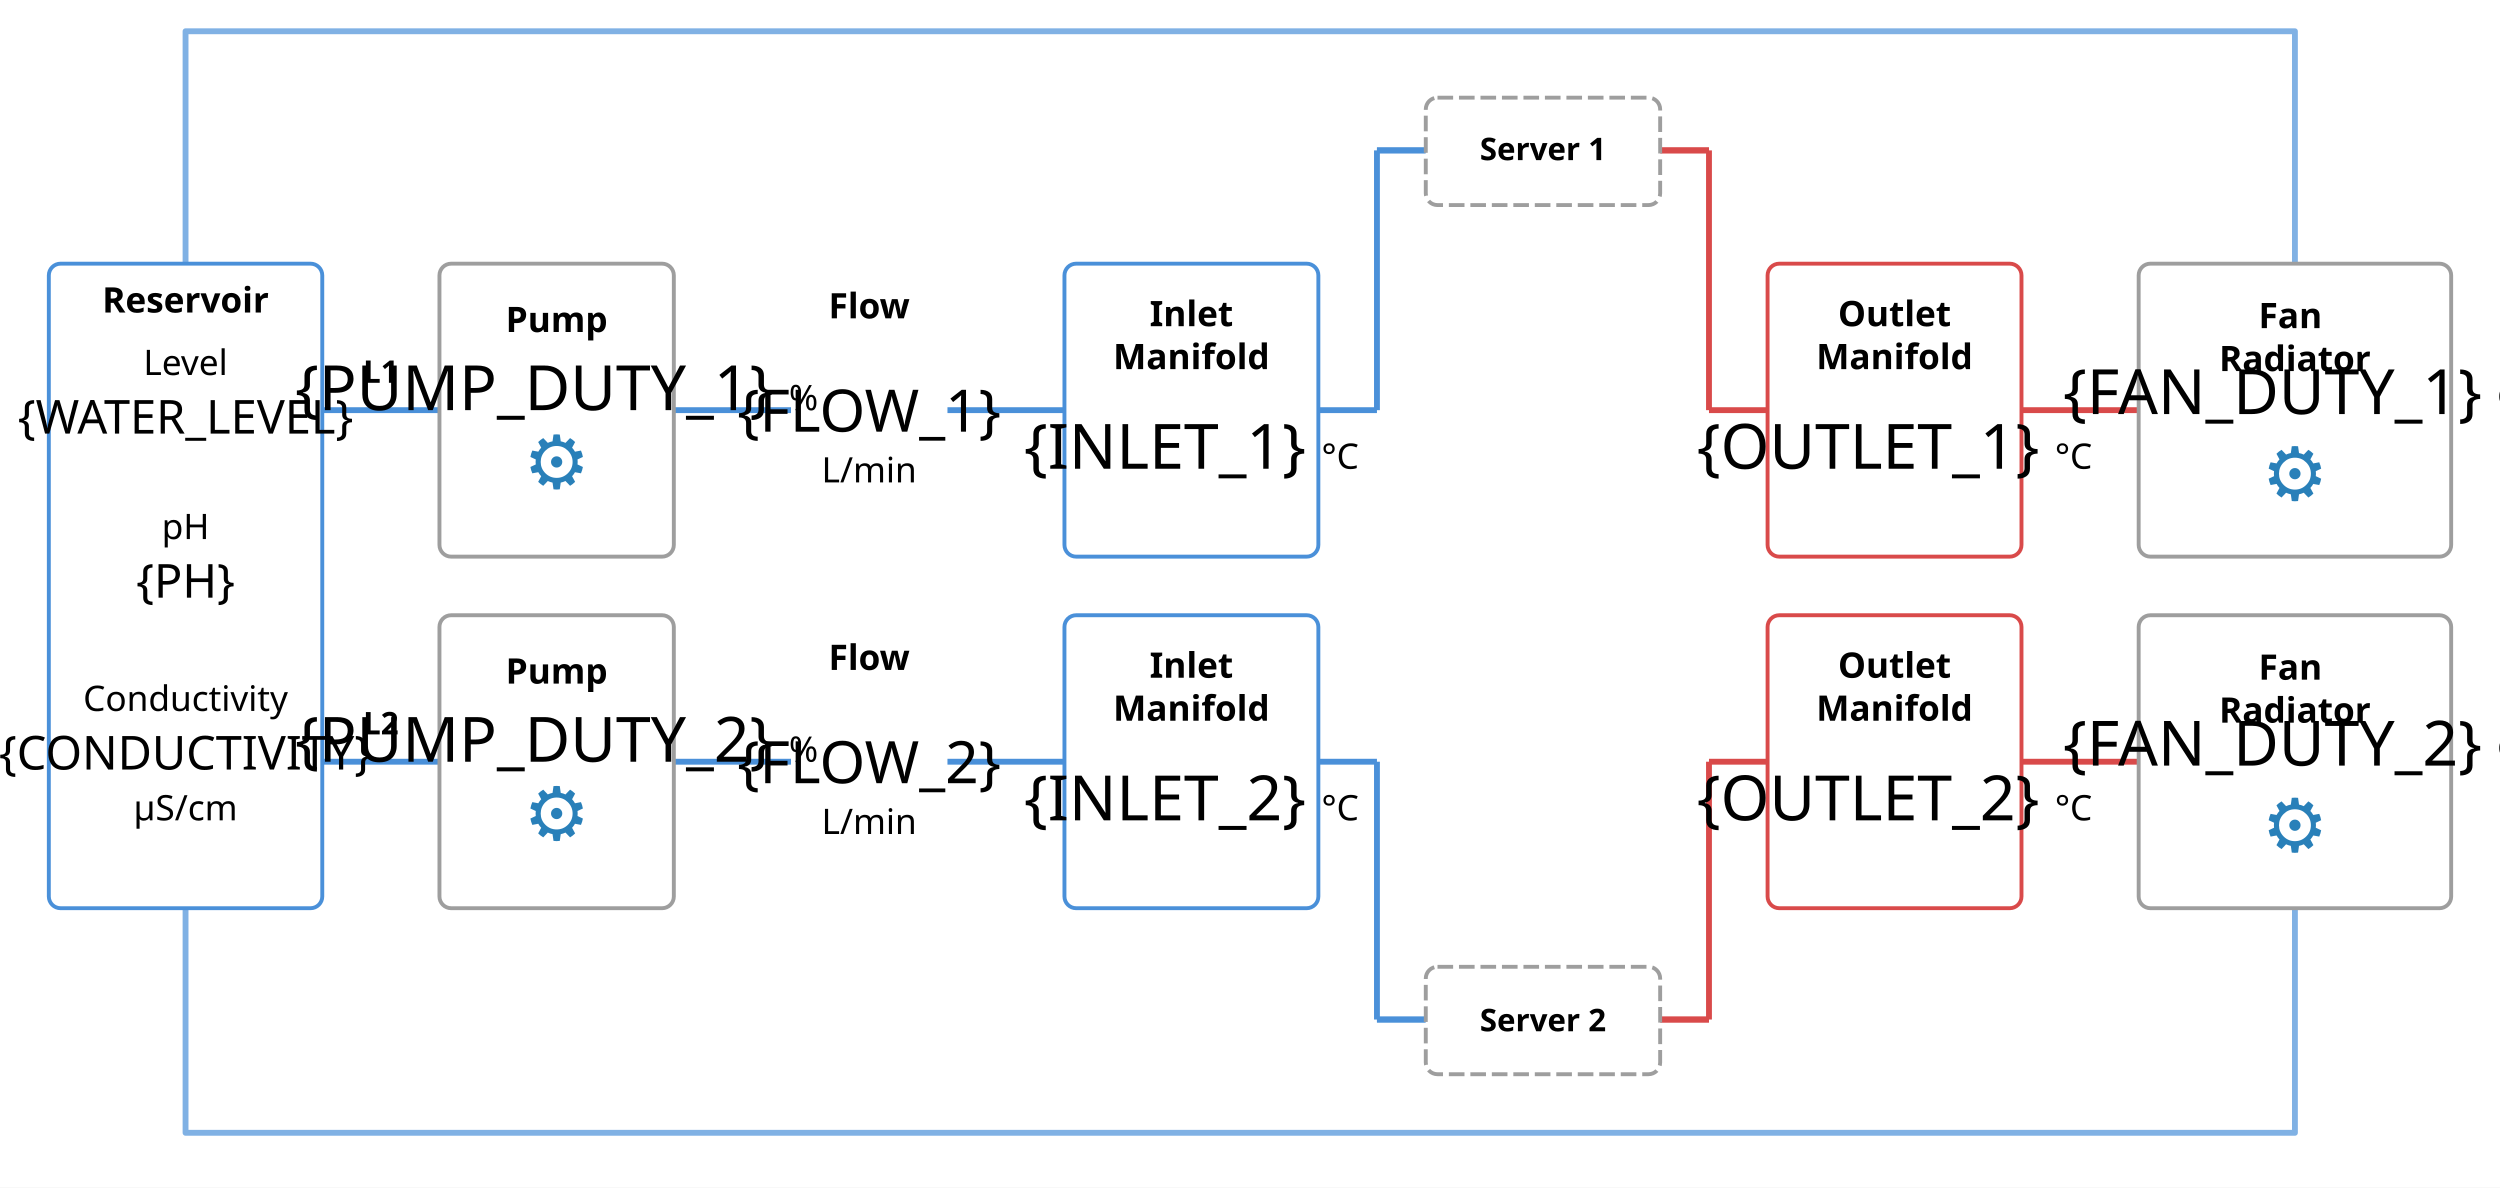
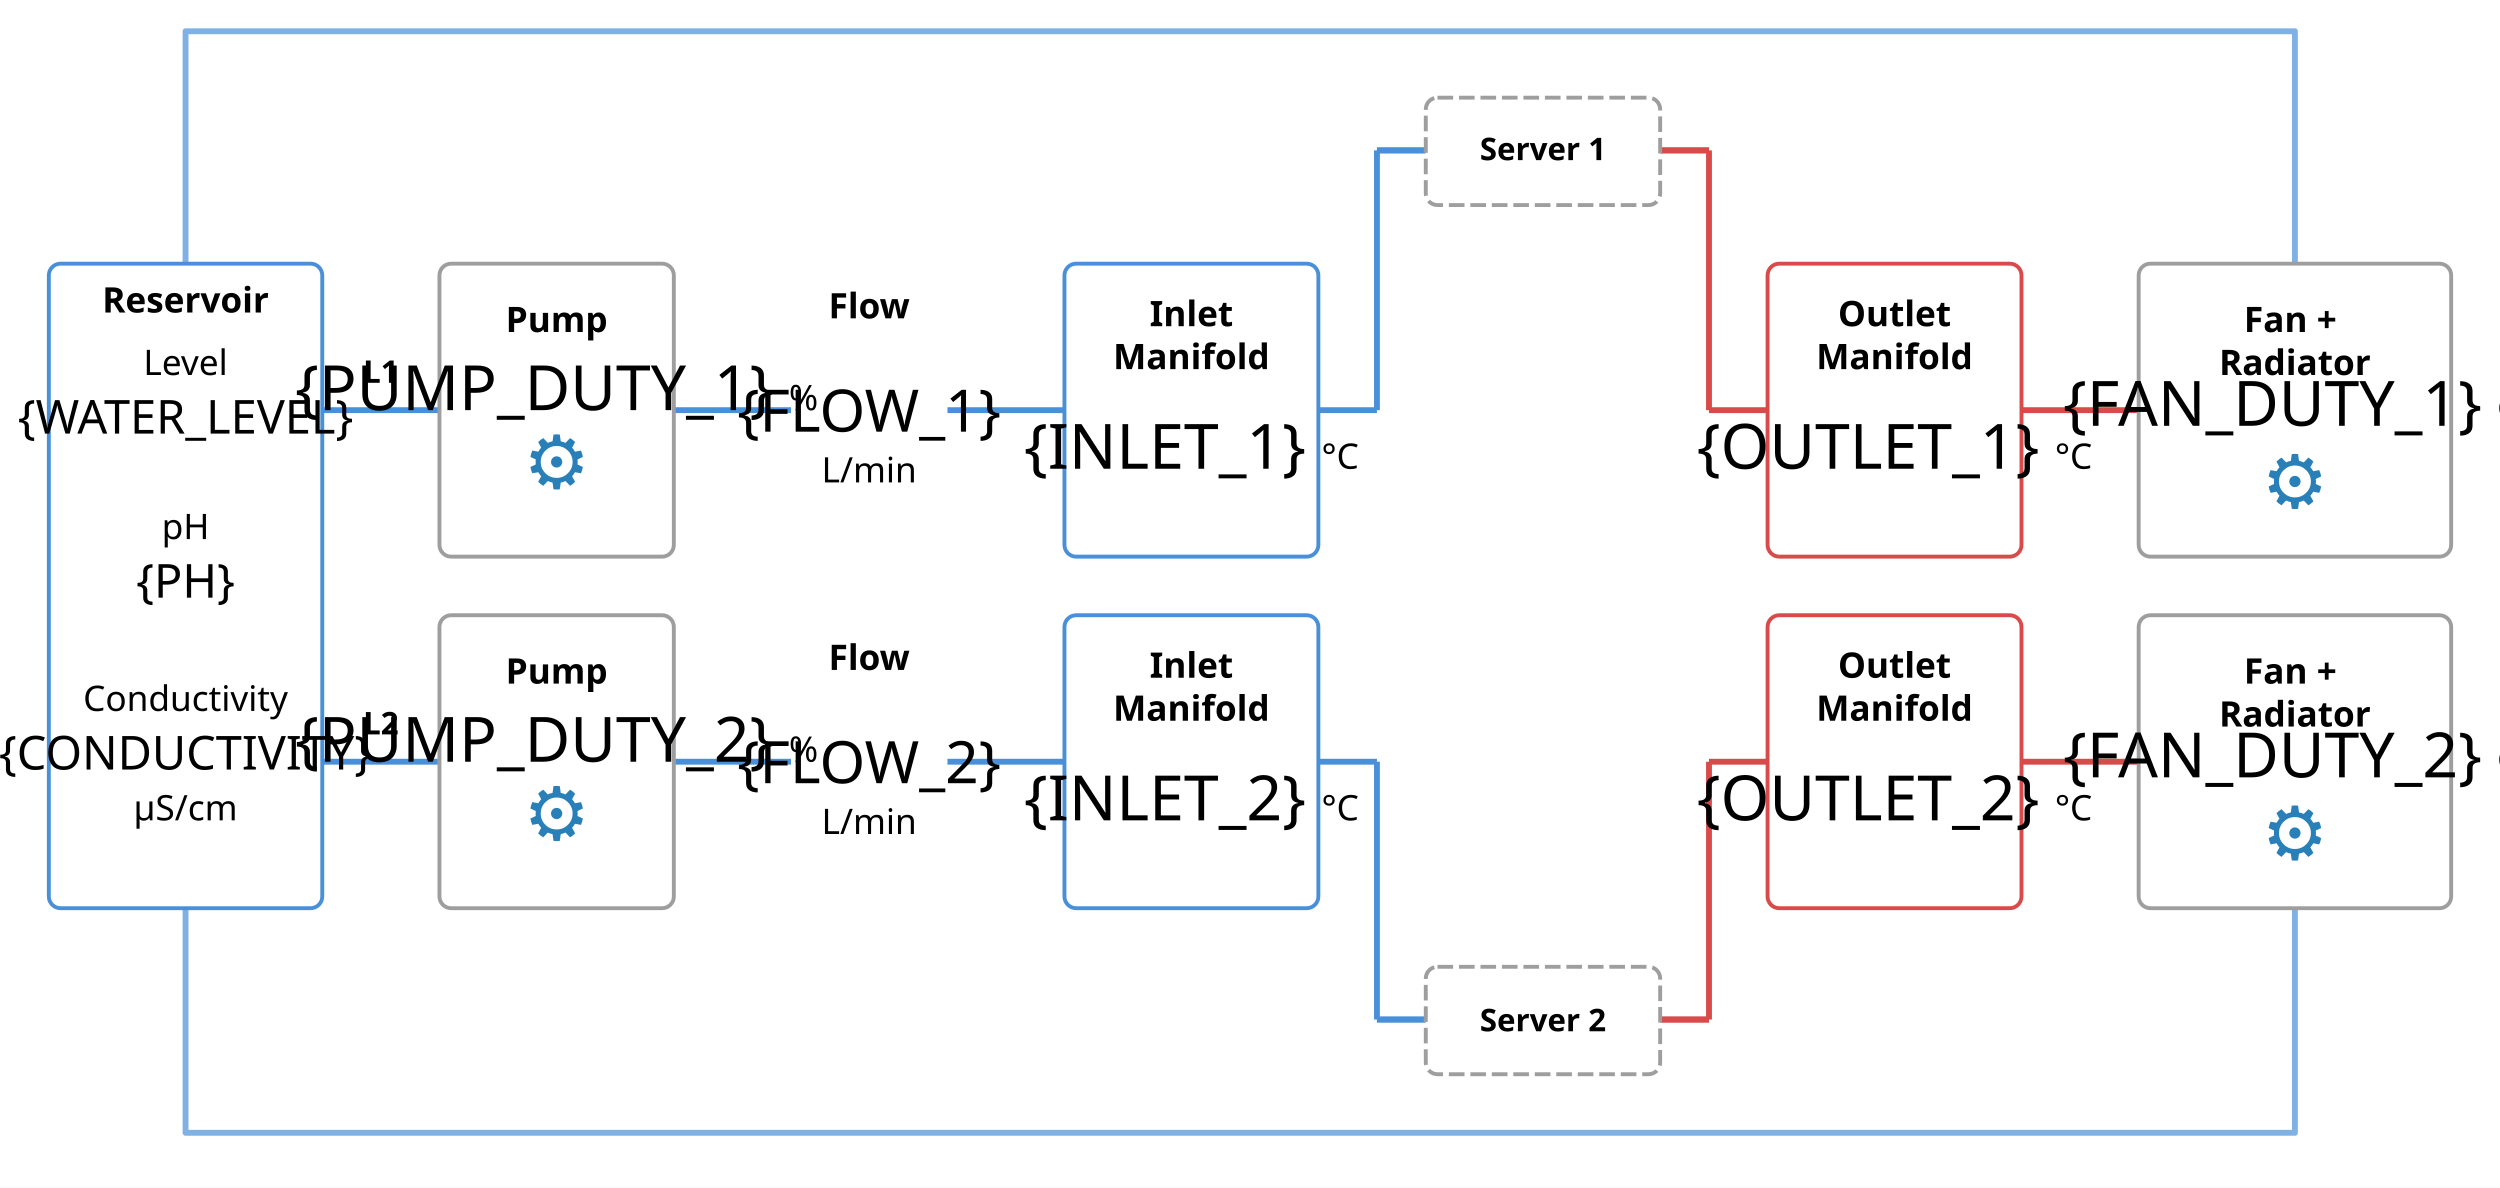
<svg xmlns="http://www.w3.org/2000/svg" viewBox="0 0 1280 608" width="1280" height="608">
  <rect width="1280" height="608" fill="#ffffff" />
  <polyline points="1175,135 1175,16 95,16 95,135" fill="none" stroke="#4a90d9" stroke-width="3" stroke-linejoin="round" opacity="0.7" />
  <polyline points="1175,445 1175,580 95,580 95,445" fill="none" stroke="#4a90d9" stroke-width="3" stroke-linejoin="round" opacity="0.7" />
  <line x1="165" y1="210" x2="225" y2="210" stroke="#4a90d9" stroke-width="3" />
  <line x1="345" y1="210" x2="405" y2="210" stroke="#4a90d9" stroke-width="3" />
  <line x1="485" y1="210" x2="545" y2="210" stroke="#4a90d9" stroke-width="3" />
  <line x1="675" y1="210" x2="705" y2="210" stroke="#4a90d9" stroke-width="3" />
  <line x1="705" y1="210" x2="705" y2="77" stroke="#4a90d9" stroke-width="3" />
  <line x1="705" y1="77" x2="730" y2="77" stroke="#4a90d9" stroke-width="3" />
  <line x1="165" y1="390" x2="225" y2="390" stroke="#4a90d9" stroke-width="3" />
  <line x1="345" y1="390" x2="405" y2="390" stroke="#4a90d9" stroke-width="3" />
  <line x1="485" y1="390" x2="545" y2="390" stroke="#4a90d9" stroke-width="3" />
  <line x1="675" y1="390" x2="705" y2="390" stroke="#4a90d9" stroke-width="3" />
  <line x1="705" y1="390" x2="705" y2="522" stroke="#4a90d9" stroke-width="3" />
  <line x1="705" y1="522" x2="730" y2="522" stroke="#4a90d9" stroke-width="3" />
  <line x1="850" y1="77" x2="875" y2="77" stroke="#d94a4a" stroke-width="3" />
  <line x1="875" y1="77" x2="875" y2="210" stroke="#d94a4a" stroke-width="3" />
  <line x1="875" y1="210" x2="905" y2="210" stroke="#d94a4a" stroke-width="3" />
  <line x1="850" y1="522" x2="875" y2="522" stroke="#d94a4a" stroke-width="3" />
  <line x1="875" y1="522" x2="875" y2="390" stroke="#d94a4a" stroke-width="3" />
  <line x1="875" y1="390" x2="905" y2="390" stroke="#d94a4a" stroke-width="3" />
  <line x1="1035" y1="210" x2="1095" y2="210" stroke="#d94a4a" stroke-width="3" />
  <line x1="1035" y1="390" x2="1095" y2="390" stroke="#d94a4a" stroke-width="3" />
  <rect x="25" y="135" width="140" height="330" rx="6" fill="#ffffff" stroke="#4a90d9" stroke-width="2" />
  <rect x="225" y="135" width="120" height="150" rx="6" fill="#ffffff" stroke="#9e9e9e" stroke-width="2" />
  <rect x="225" y="315" width="120" height="150" rx="6" fill="#ffffff" stroke="#9e9e9e" stroke-width="2" />
  <rect x="405" y="135" width="80" height="150" rx="6" fill="#ffffff" stroke="none" />
  <rect x="405" y="315" width="80" height="150" rx="6" fill="#ffffff" stroke="none" />
  <rect x="545" y="135" width="130" height="150" rx="6" fill="#ffffff" stroke="#4a90d9" stroke-width="2" />
  <rect x="545" y="315" width="130" height="150" rx="6" fill="#ffffff" stroke="#4a90d9" stroke-width="2" />
  <rect x="905" y="135" width="130" height="150" rx="6" fill="#ffffff" stroke="#d94a4a" stroke-width="2" />
  <rect x="905" y="315" width="130" height="150" rx="6" fill="#ffffff" stroke="#d94a4a" stroke-width="2" />
  <rect x="1095" y="135" width="160" height="150" rx="6" fill="#ffffff" stroke="#9e9e9e" stroke-width="2" />
  <rect x="1095" y="315" width="160" height="150" rx="6" fill="#ffffff" stroke="#9e9e9e" stroke-width="2" />
  <line x1="705" y1="77" x2="730" y2="77" stroke="#4a90d9" stroke-width="3" />
  <line x1="850" y1="77" x2="875" y2="77" stroke="#d94a4a" stroke-width="3" />
  <line x1="705" y1="522" x2="730" y2="522" stroke="#4a90d9" stroke-width="3" />
  <line x1="850" y1="522" x2="875" y2="522" stroke="#d94a4a" stroke-width="3" />
  <rect x="730" y="50" width="120" height="55" rx="6" fill="#ffffff" stroke="#9e9e9e" stroke-width="2" stroke-dasharray="8,3" />
  <rect x="730" y="495" width="120" height="55" rx="6" fill="#ffffff" stroke="#9e9e9e" stroke-width="2" stroke-dasharray="8,3" />
  <text x="95" y="160" text-anchor="middle" font-family="sans-serif" font-size="18" font-weight="bold" fill="#000000">Reservoir</text>
  <text x="95" y="192" text-anchor="middle" font-family="sans-serif" font-size="18" fill="#000000">Level</text>
  <text x="95" y="222" text-anchor="middle" font-family="sans-serif" font-size="24" fill="{WATER_LEVEL_C}">{WATER_LEVEL}</text>
  <text x="95" y="276" text-anchor="middle" font-family="sans-serif" font-size="18" fill="#000000">pH</text>
  <text x="95" y="306" text-anchor="middle" font-family="sans-serif" font-size="24" fill="#000000">{PH}</text>
  <text x="95" y="364" text-anchor="middle" font-family="sans-serif" font-size="18" fill="#000000">Conductivity</text>
  <text x="95" y="394" text-anchor="middle" font-family="sans-serif" font-size="24" fill="#000000">{CONDUCTIVITY}</text>
  <text x="95" y="420" text-anchor="middle" font-family="sans-serif" font-size="18" fill="#000000">µS/cm</text>
  <text x="195" y="196" text-anchor="middle" font-family="sans-serif" font-size="16" font-weight="bold" fill="#000000">L1</text>
  <text x="195" y="376" text-anchor="middle" font-family="sans-serif" font-size="16" font-weight="bold" fill="#000000">L2</text>
  <text x="285" y="170" text-anchor="middle" font-family="sans-serif" font-size="18" font-weight="bold" fill="#000000">Pump</text>
  <text x="285" y="210" text-anchor="middle" font-family="sans-serif" font-size="32" fill="#000000">{PUMP_DUTY_1}<tspan dx="8" font-size="18">%</tspan>
  </text>
  <text x="285" y="250" text-anchor="middle" font-family="sans-serif" font-size="38" fill="#2980b9">⚙</text>
  <text x="285" y="350" text-anchor="middle" font-family="sans-serif" font-size="18" font-weight="bold" fill="#000000">Pump</text>
  <text x="285" y="390" text-anchor="middle" font-family="sans-serif" font-size="32" fill="#000000">{PUMP_DUTY_2}<tspan dx="8" font-size="18">%</tspan>
  </text>
  <text x="285" y="430" text-anchor="middle" font-family="sans-serif" font-size="38" fill="#2980b9">⚙</text>
  <text x="445" y="163" text-anchor="middle" font-family="sans-serif" font-size="18" font-weight="bold" fill="#000000">Flow</text>
  <text x="445" y="221" text-anchor="middle" font-family="sans-serif" font-size="30" fill="#000000">{FLOW_1}</text>
  <text x="445" y="247" text-anchor="middle" font-family="sans-serif" font-size="18" fill="#000000">L/min</text>
  <text x="445" y="343" text-anchor="middle" font-family="sans-serif" font-size="18" font-weight="bold" fill="#000000">Flow</text>
  <text x="445" y="401" text-anchor="middle" font-family="sans-serif" font-size="30" fill="#000000">{FLOW_2}</text>
  <text x="445" y="427" text-anchor="middle" font-family="sans-serif" font-size="18" fill="#000000">L/min</text>
  <text x="610" y="167" text-anchor="middle" font-family="sans-serif" font-size="18" font-weight="bold" fill="#000000">Inlet</text>
  <text x="610" y="189" text-anchor="middle" font-family="sans-serif" font-size="18" font-weight="bold" fill="#000000">Manifold</text>
  <text x="610" y="240" text-anchor="middle" font-family="sans-serif" font-size="32" fill="{INLET_1_C}">{INLET_1}<tspan dx="8" font-size="18">°C</tspan>
  </text>
  <text x="610" y="347" text-anchor="middle" font-family="sans-serif" font-size="18" font-weight="bold" fill="#000000">Inlet</text>
  <text x="610" y="369" text-anchor="middle" font-family="sans-serif" font-size="18" font-weight="bold" fill="#000000">Manifold</text>
  <text x="610" y="420" text-anchor="middle" font-family="sans-serif" font-size="32" fill="{INLET_2_C}">{INLET_2}<tspan dx="8" font-size="18">°C</tspan>
  </text>
  <text x="790" y="82" text-anchor="middle" font-family="sans-serif" font-size="16" font-weight="bold" fill="#000000">Server 1</text>
  <text x="790" y="528" text-anchor="middle" font-family="sans-serif" font-size="16" font-weight="bold" fill="#000000">Server 2</text>
  <text x="970" y="167" text-anchor="middle" font-family="sans-serif" font-size="18" font-weight="bold" fill="#000000">Outlet</text>
  <text x="970" y="189" text-anchor="middle" font-family="sans-serif" font-size="18" font-weight="bold" fill="#000000">Manifold</text>
  <text x="970" y="240" text-anchor="middle" font-family="sans-serif" font-size="32" fill="{OUTLET_1_C}">{OUTLET_1}<tspan dx="8" font-size="18">°C</tspan>
  </text>
  <text x="970" y="347" text-anchor="middle" font-family="sans-serif" font-size="18" font-weight="bold" fill="#000000">Outlet</text>
  <text x="970" y="369" text-anchor="middle" font-family="sans-serif" font-size="18" font-weight="bold" fill="#000000">Manifold</text>
  <text x="970" y="420" text-anchor="middle" font-family="sans-serif" font-size="32" fill="{OUTLET_2_C}">{OUTLET_2}<tspan dx="8" font-size="18">°C</tspan>
  </text>
-   <text x="1175" y="168" text-anchor="middle" font-family="sans-serif" font-size="18" font-weight="bold" fill="#000000">
-     <tspan x="1175" dy="0">Fan</tspan>
+   <text x="1175" y="170" text-anchor="middle" font-family="sans-serif" font-size="18" font-weight="bold" fill="#000000">
+     <tspan x="1175" dy="0">Fan +</tspan>
    <tspan x="1175" dy="22">Radiator</tspan>
  </text>
-   <text x="1175" y="212" text-anchor="middle" font-family="sans-serif" font-size="32" fill="#000000">{FAN_DUTY_1}<tspan dx="8" font-size="18">%</tspan>
+   <text x="1175" y="218" text-anchor="middle" font-family="sans-serif" font-size="32" fill="#000000">{FAN_DUTY_1}<tspan dx="8" font-size="18">%</tspan>
  </text>
-   <text x="1175" y="256" text-anchor="middle" font-family="sans-serif" font-size="38" fill="#2980b9">⚙</text>
-   <text x="1175" y="348" text-anchor="middle" font-family="sans-serif" font-size="18" font-weight="bold" fill="#000000">
-     <tspan x="1175" dy="0">Fan</tspan>
+   <text x="1175" y="260" text-anchor="middle" font-family="sans-serif" font-size="38" fill="#2980b9">⚙</text>
+   <text x="1175" y="350" text-anchor="middle" font-family="sans-serif" font-size="18" font-weight="bold" fill="#000000">
+     <tspan x="1175" dy="0">Fan +</tspan>
    <tspan x="1175" dy="22">Radiator</tspan>
  </text>
-   <text x="1175" y="392" text-anchor="middle" font-family="sans-serif" font-size="32" fill="#000000">{FAN_DUTY_2}<tspan dx="8" font-size="18">%</tspan>
+   <text x="1175" y="398" text-anchor="middle" font-family="sans-serif" font-size="32" fill="#000000">{FAN_DUTY_2}<tspan dx="8" font-size="18">%</tspan>
  </text>
-   <text x="1175" y="436" text-anchor="middle" font-family="sans-serif" font-size="38" fill="#2980b9">⚙</text>
+   <text x="1175" y="440" text-anchor="middle" font-family="sans-serif" font-size="38" fill="#2980b9">⚙</text>
</svg>
